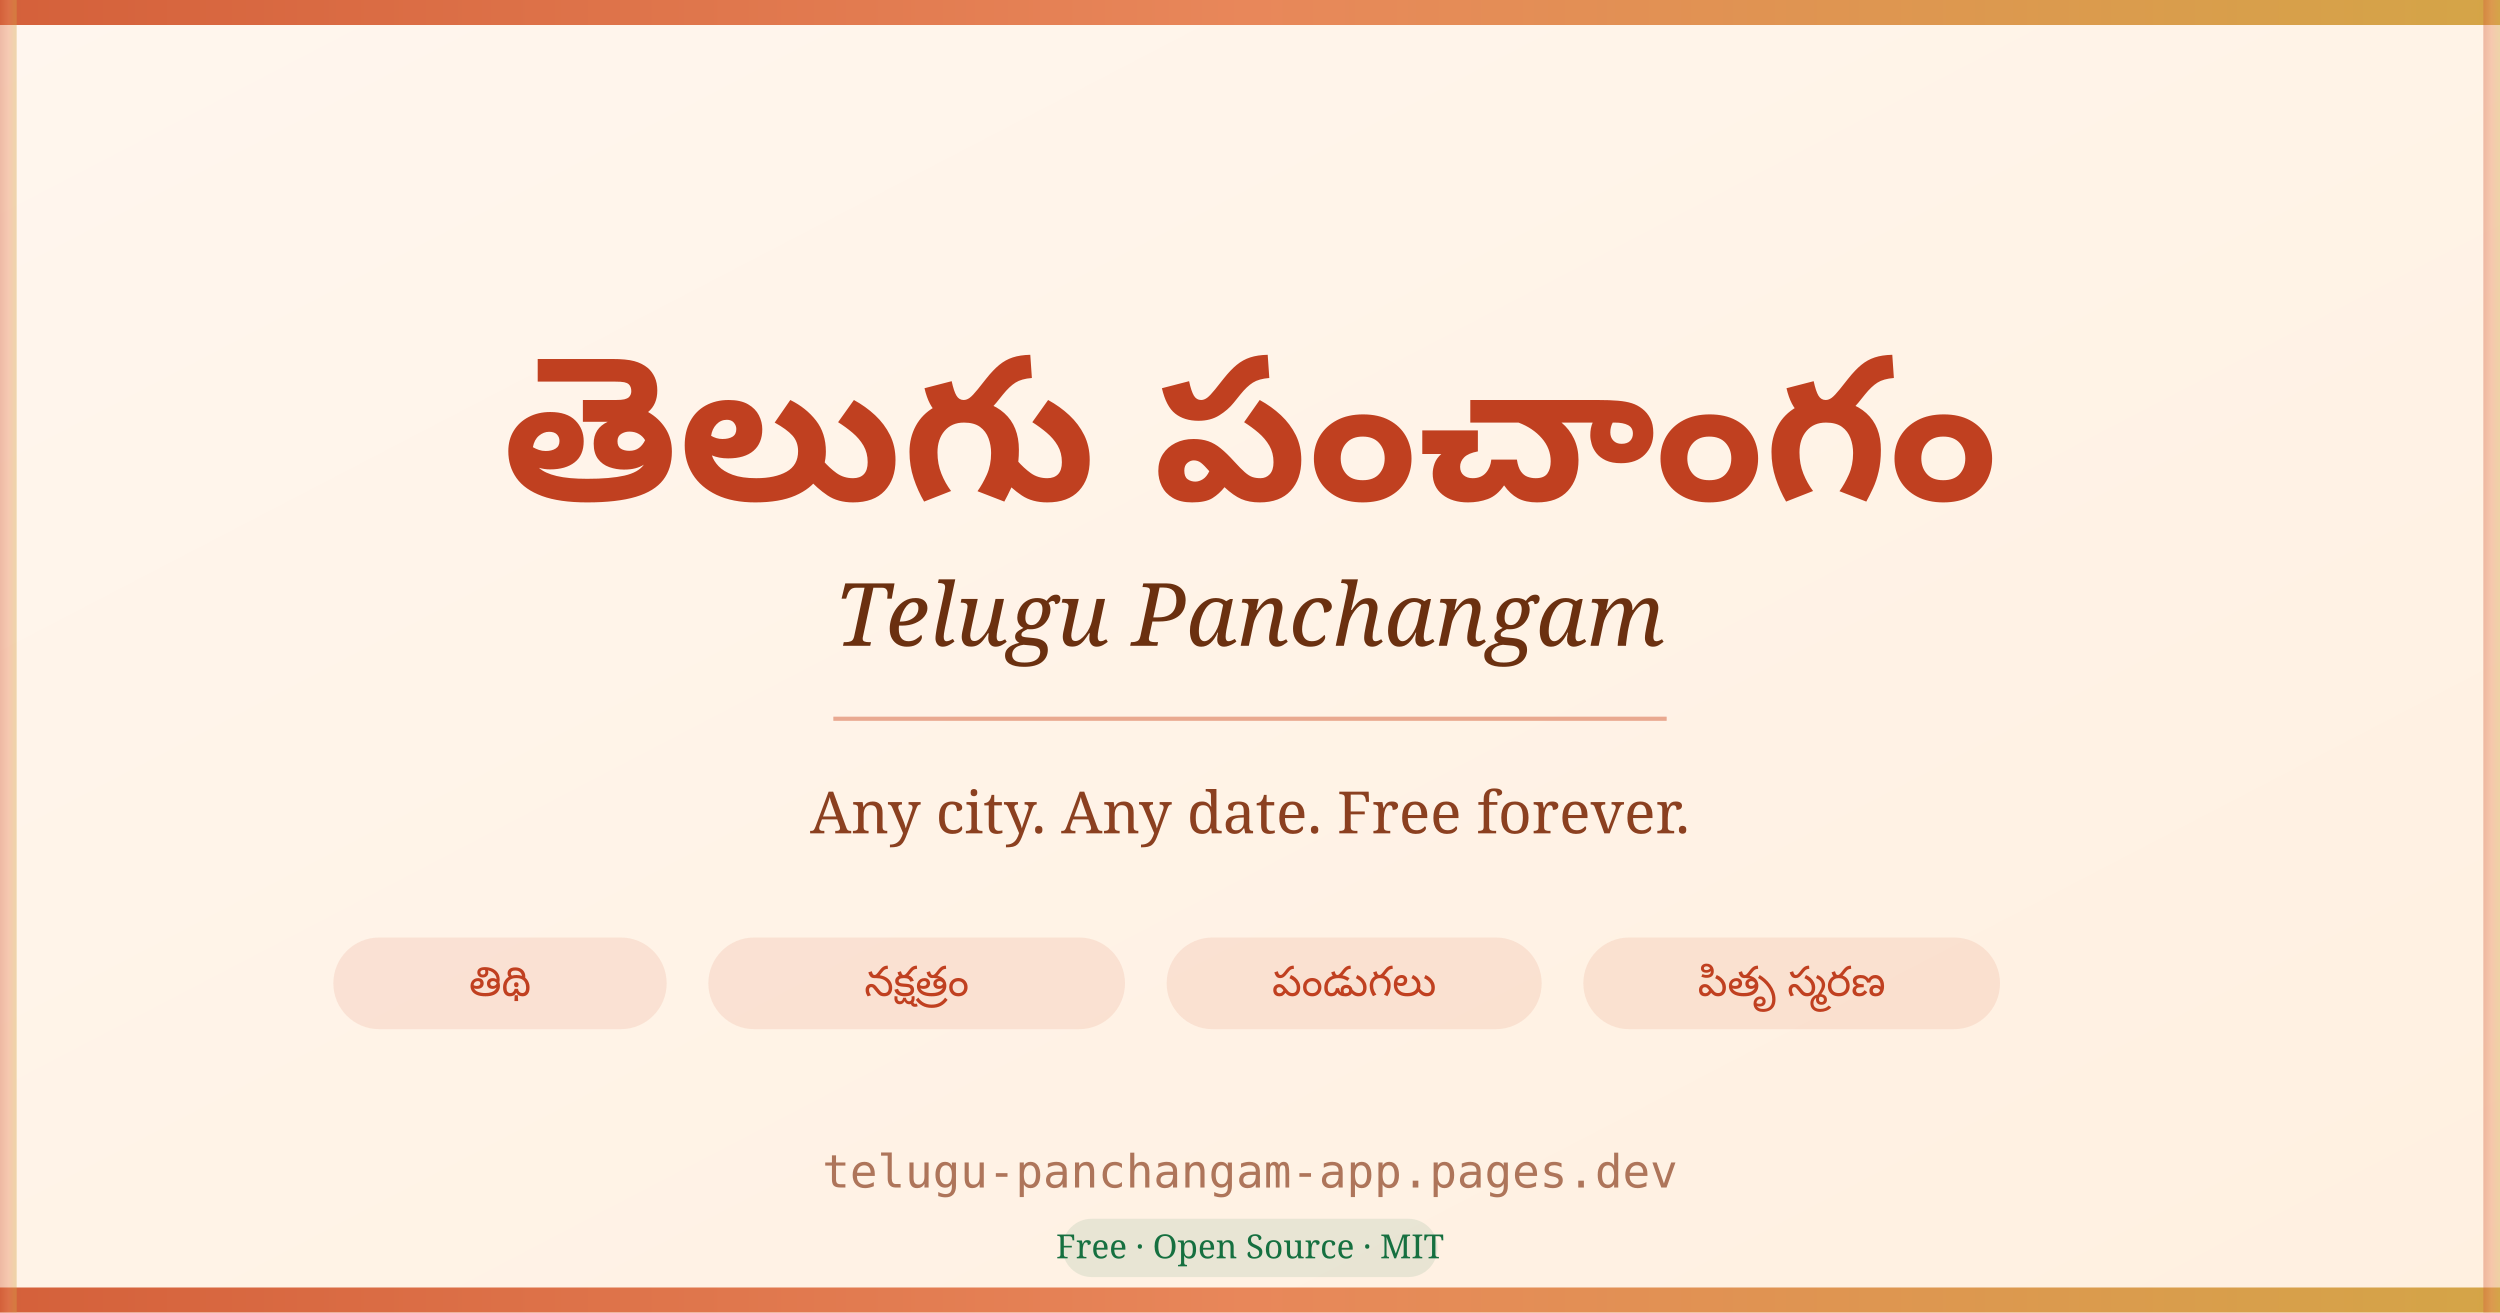
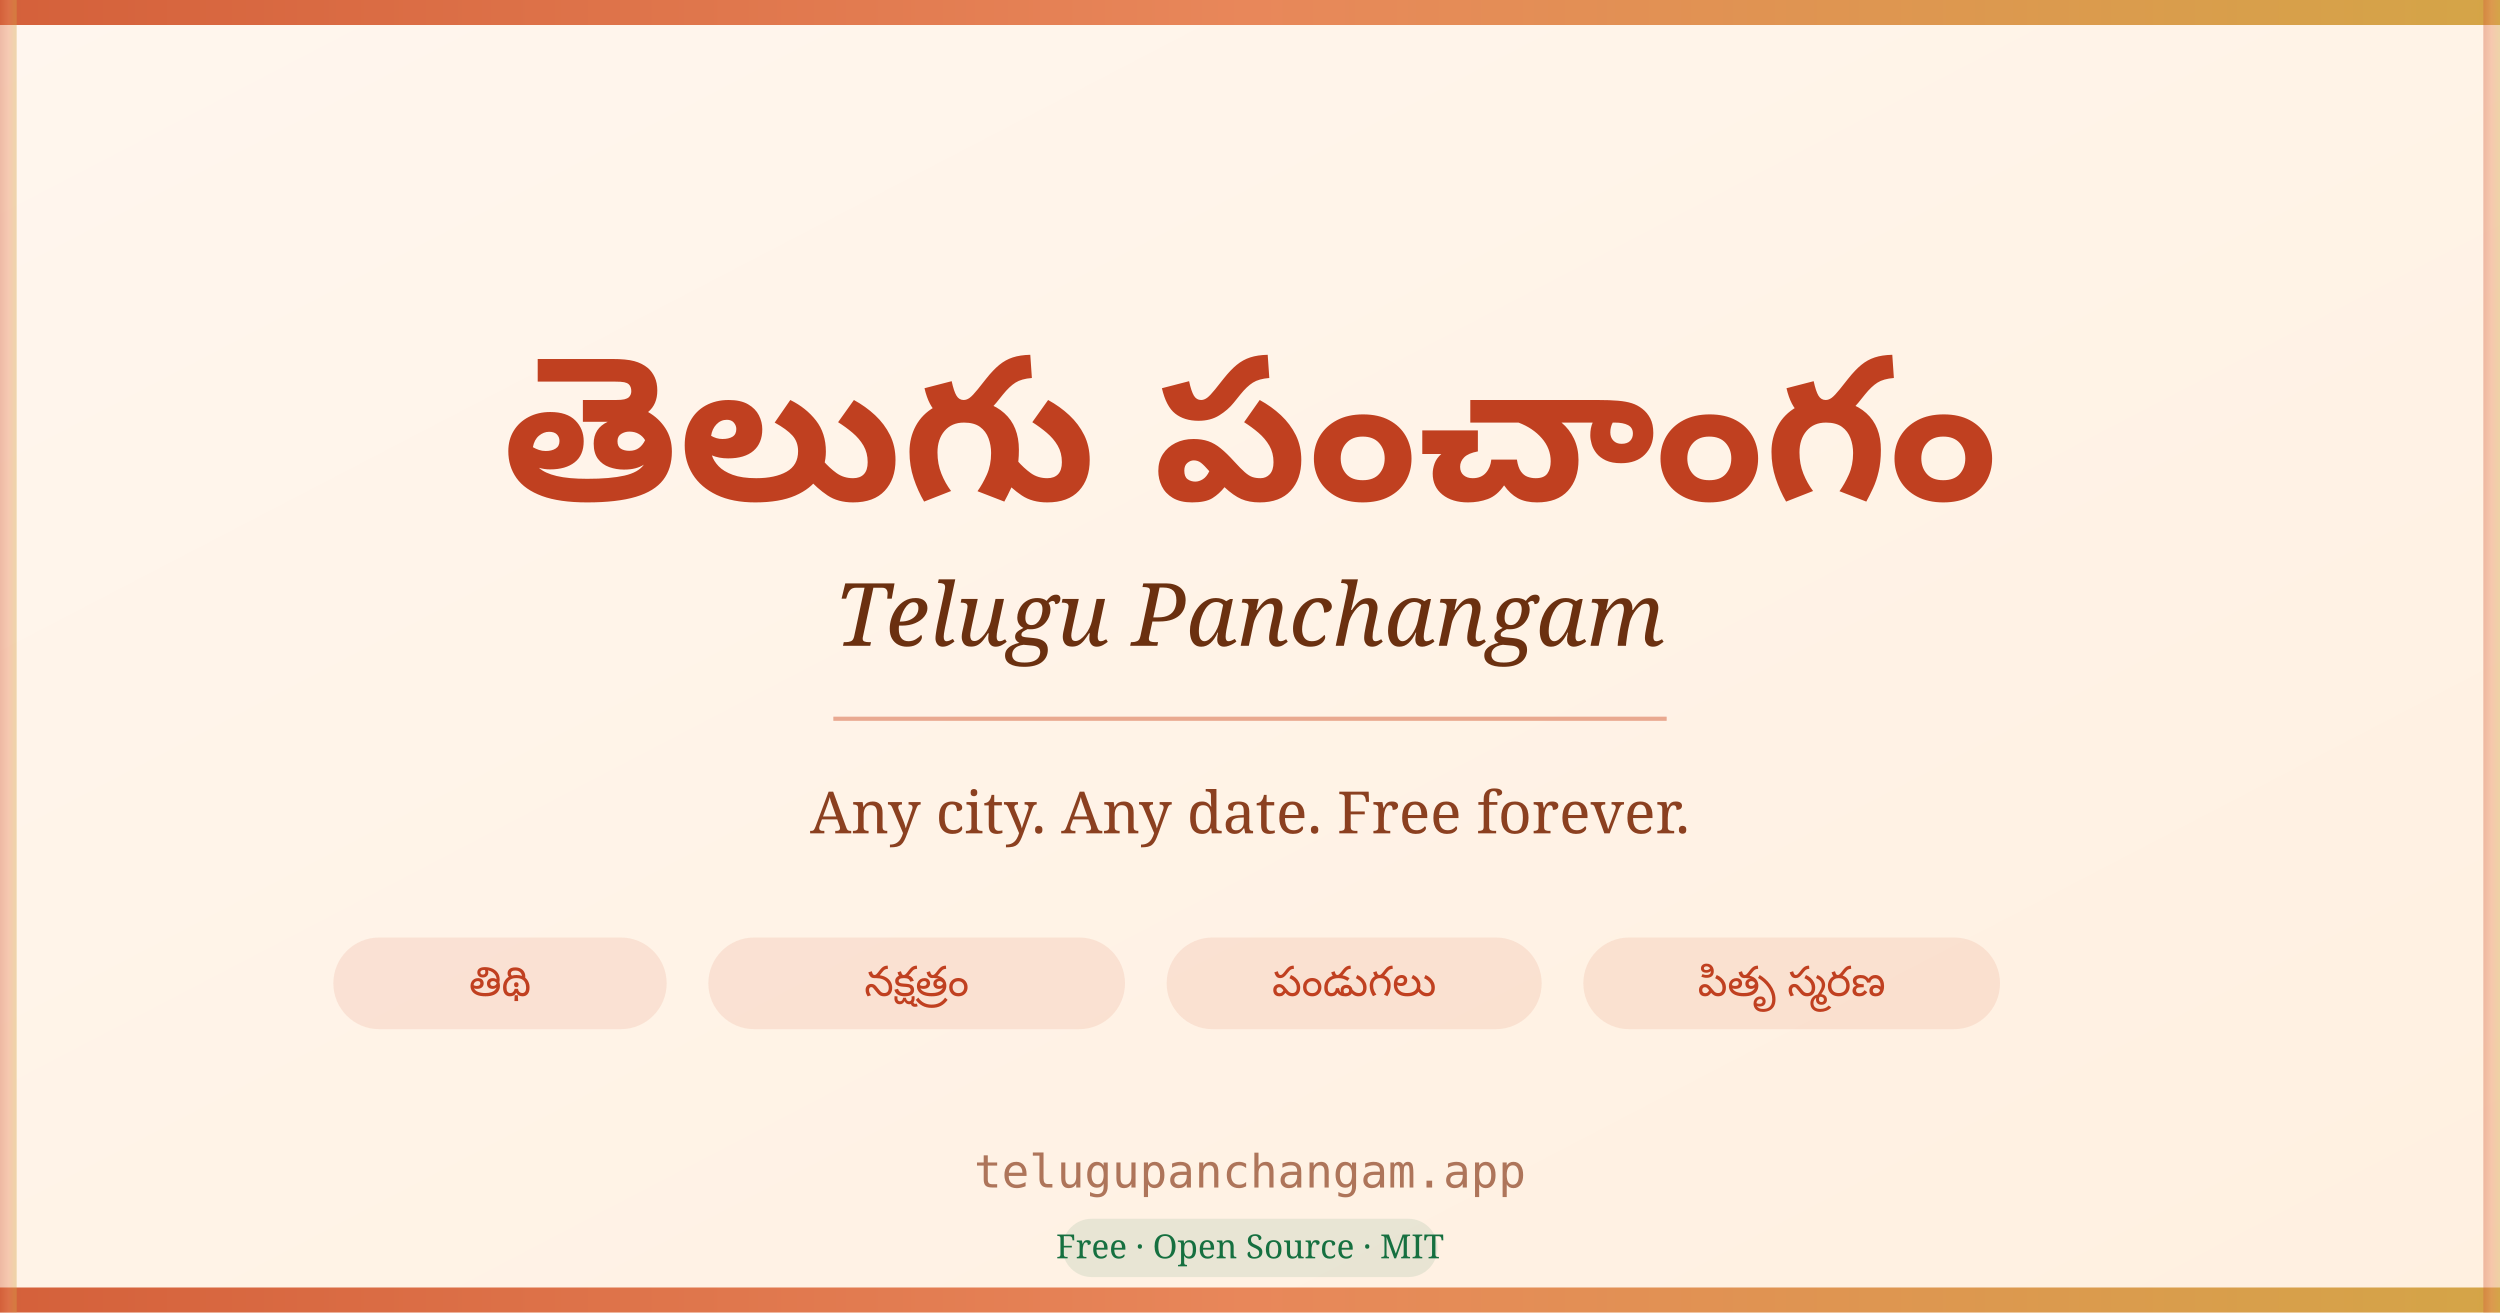
<svg xmlns="http://www.w3.org/2000/svg" width="1200" height="630">
  <defs>
    <linearGradient id="header" x1="0%" y1="0%" x2="100%" y2="0%">
      <stop offset="0%" stop-color="#D4603A" />
      <stop offset="50%" stop-color="#E8875A" />
      <stop offset="100%" stop-color="#D4A547" />
    </linearGradient>
    <linearGradient id="bgGrad" x1="0%" y1="0%" x2="100%" y2="100%">
      <stop offset="0%" stop-color="#FFF6EE" />
      <stop offset="100%" stop-color="#FFF0E0" />
    </linearGradient>
  </defs>
  <rect width="1200" height="630" fill="url(#bgGrad)" />
  <rect width="1200" height="12" fill="url(#header)" />
  <rect y="618" width="1200" height="12" fill="url(#header)" />
  <rect width="8" height="630" fill="url(#header)" opacity="0.4" />
  <rect x="1192" width="8" height="630" fill="url(#header)" opacity="0.4" />
  <text x="600" y="240" font-family="serif" font-size="96" font-weight="bold" fill="#C04020" text-anchor="middle">తెలుగు పంచాంగం</text>
  <text x="600" y="310" font-family="Georgia, serif" font-size="42" font-style="italic" fill="#6B3010" text-anchor="middle">Telugu Panchangam</text>
  <line x1="400" y1="345" x2="800" y2="345" stroke="#D4603A" stroke-width="2" opacity="0.5" />
  <text x="600" y="400" font-family="Georgia, serif" font-size="28" fill="#8B4020" text-anchor="middle">Any city. Any date. Free forever.</text>
  <rect x="160" y="450" width="160" height="44" rx="22" fill="#D4603A" opacity="0.12" />
  <text x="240" y="478" font-family="serif" font-size="20" fill="#C04020" text-anchor="middle">తిథి</text>
  <rect x="340" y="450" width="200" height="44" rx="22" fill="#D4603A" opacity="0.12" />
  <text x="440" y="478" font-family="serif" font-size="20" fill="#C04020" text-anchor="middle">నక్షత్రం</text>
  <rect x="560" y="450" width="180" height="44" rx="22" fill="#D4603A" opacity="0.12" />
  <text x="650" y="478" font-family="serif" font-size="20" fill="#C04020" text-anchor="middle">పండుగలు</text>
  <rect x="760" y="450" width="200" height="44" rx="22" fill="#D4603A" opacity="0.12" />
  <text x="860" y="478" font-family="serif" font-size="20" fill="#C04020" text-anchor="middle">పితృ స్మరణ</text>
-   <text x="600" y="570" font-family="monospace" font-size="22" fill="#8B4020" opacity="0.7" text-anchor="middle">telugu-panchangam-app.pages.dev</text>
+   <text x="600" y="570" font-family="monospace" font-size="22" fill="#8B4020" opacity="0.7" text-anchor="middle">telugupanchangam.app</text>
  <rect x="510" y="585" width="180" height="28" rx="14" fill="#167040" opacity="0.1" />
  <text x="600" y="604" font-family="Georgia, serif" font-size="16" fill="#167040" text-anchor="middle">Free · Open Source · MIT</text>
</svg>
